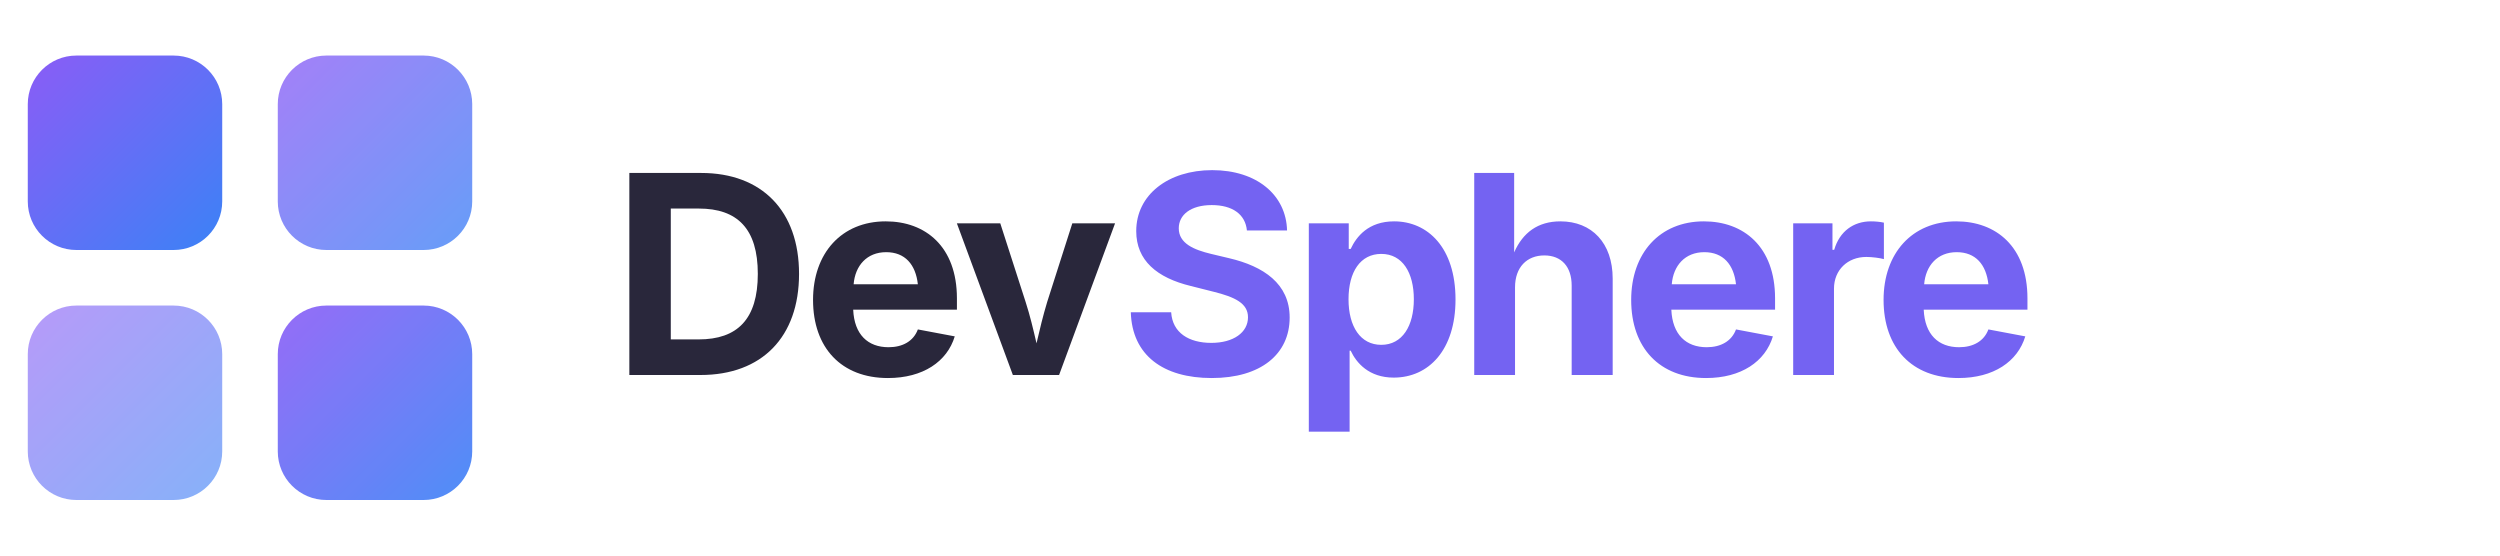
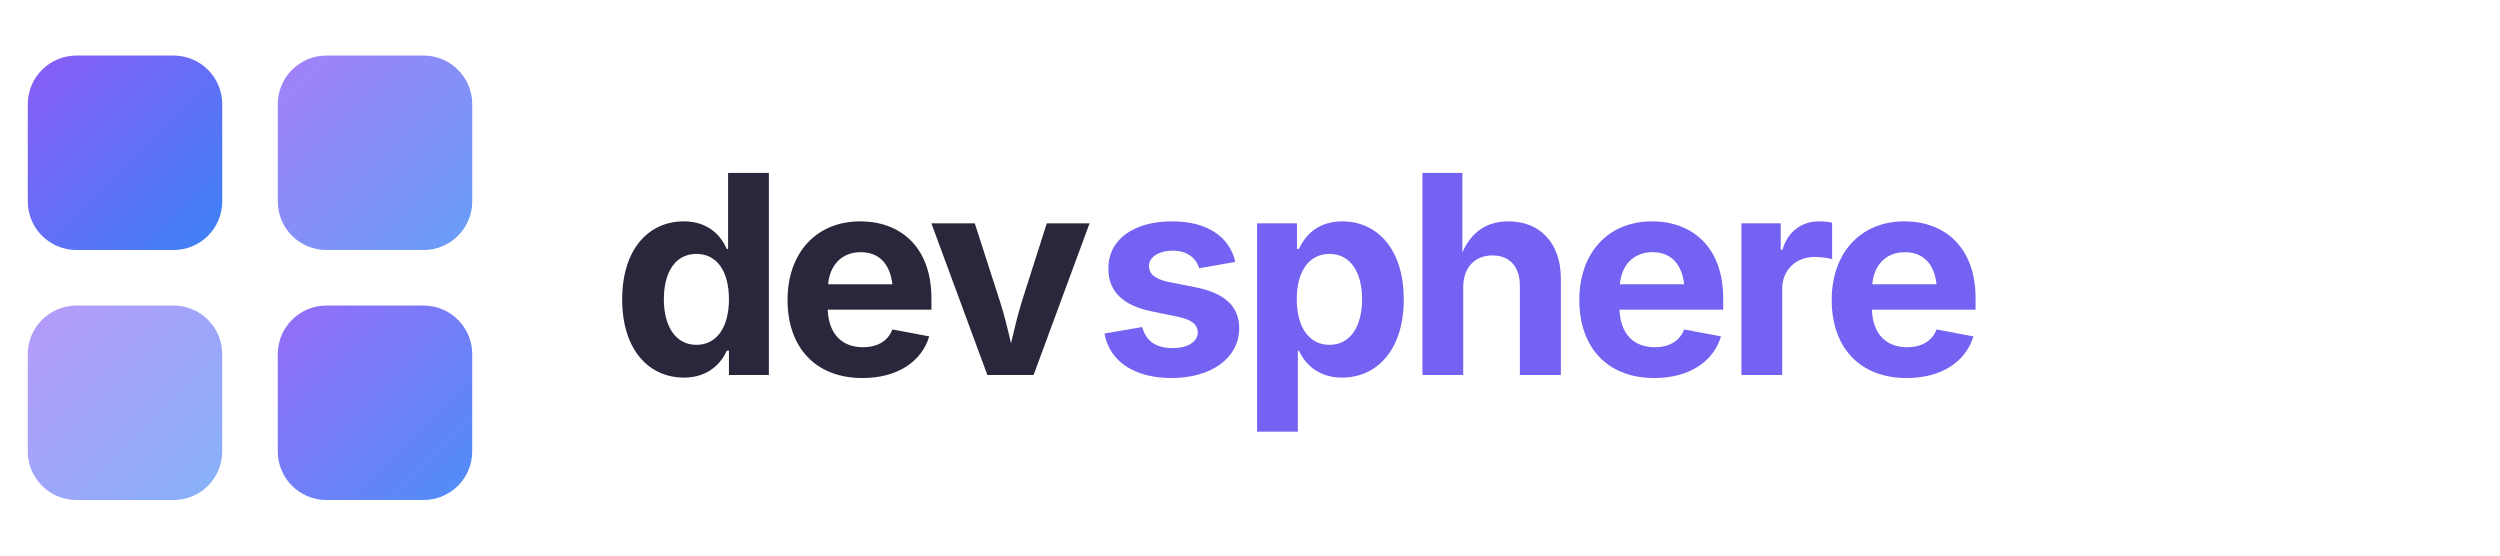
- <svg xmlns="http://www.w3.org/2000/svg" viewBox="0 0 180 40" role="img" aria-label="DevSphere">
+ <svg xmlns="http://www.w3.org/2000/svg" viewBox="0 0 180 40" role="img" aria-label="devsphere">
  <defs>
    <linearGradient id="devsphereMark" x1="0" y1="0" x2="1" y2="1">
      <stop offset="0" stop-color="#8B5CF6" />
      <stop offset="1" stop-color="#3B82F6" />
    </linearGradient>
  </defs>
  <g fill="url(#devsphereMark)">
    <rect x="2" y="4" width="14" height="14" rx="3.5" />
    <rect x="20" y="4" width="14" height="14" rx="3.5" opacity=".78" />
    <rect x="2" y="22" width="14" height="14" rx="3.5" opacity=".62" />
    <rect x="20" y="22" width="14" height="14" rx="3.5" opacity=".9" />
  </g>
-   <text x="44" y="27" font-family="Inter, system-ui, sans-serif" font-size="20" font-weight="750" fill="#29273B" letter-spacing="-0.7">Dev<tspan fill="#7463F2">Sphere</tspan>
+   <text x="44" y="27" font-family="Inter, system-ui, sans-serif" font-size="20" font-weight="750" fill="#29273B" letter-spacing="-0.7">dev<tspan fill="#7463F2">sphere</tspan>
  </text>
</svg>
